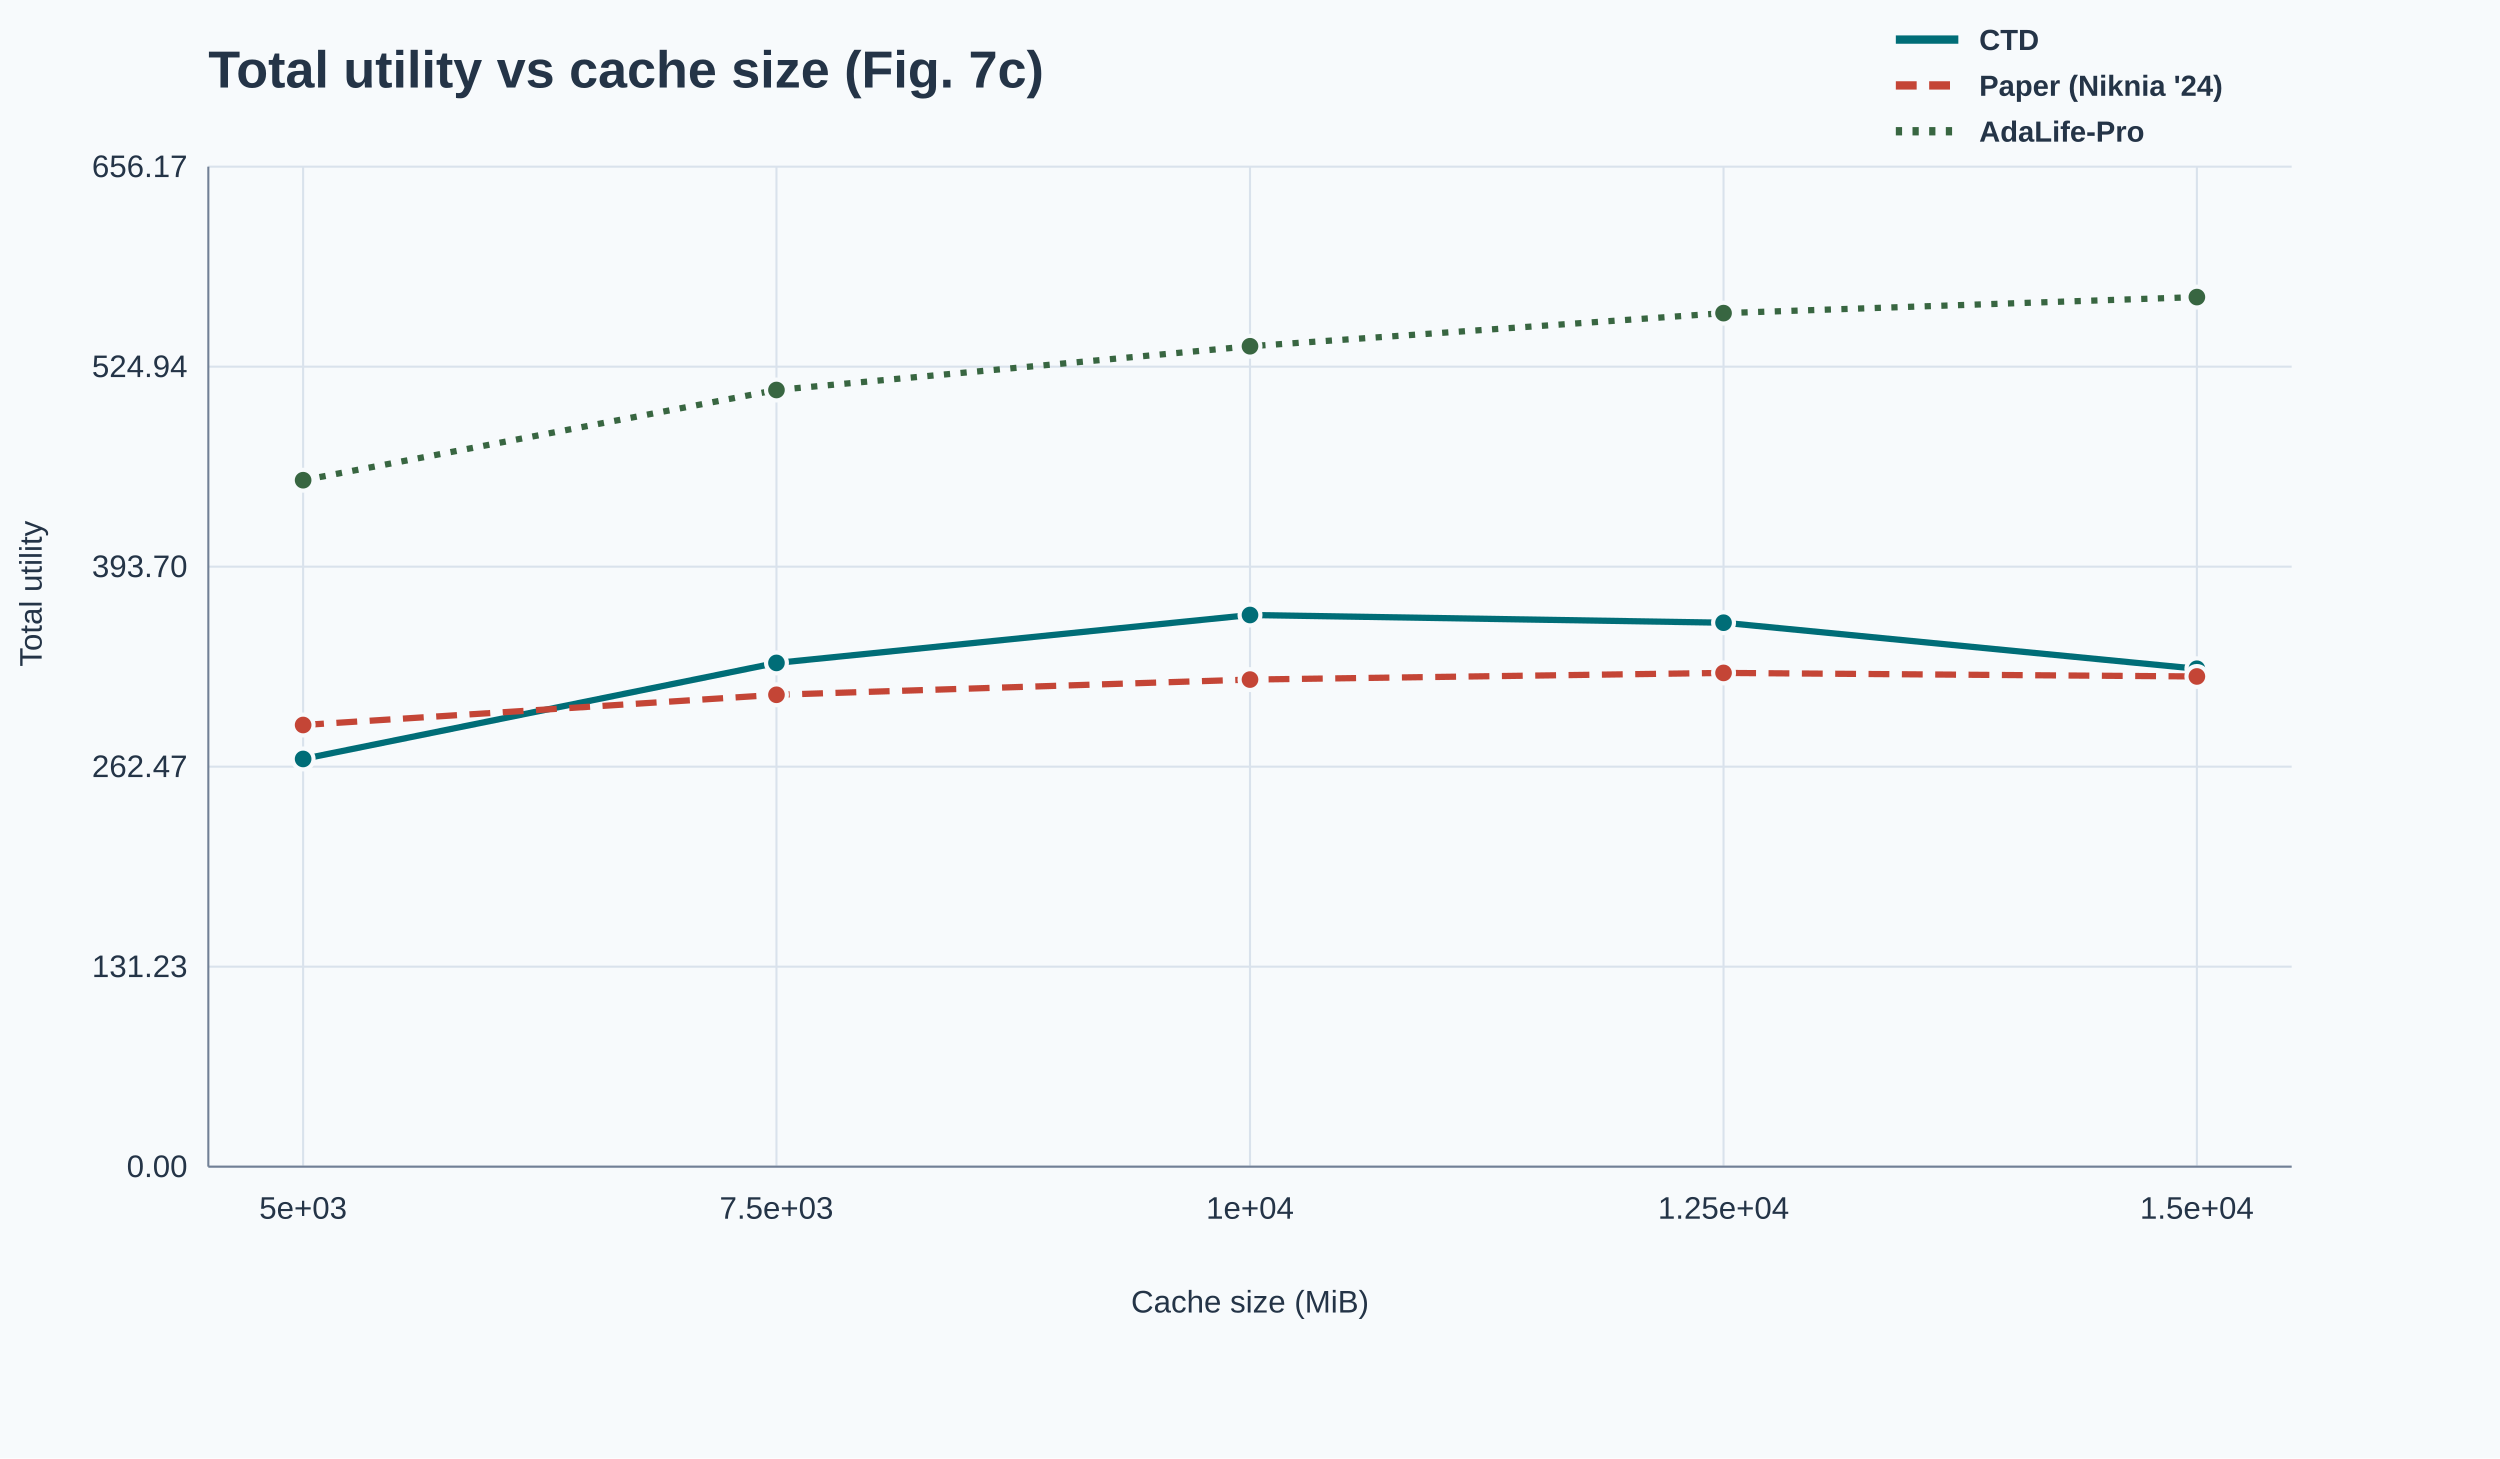
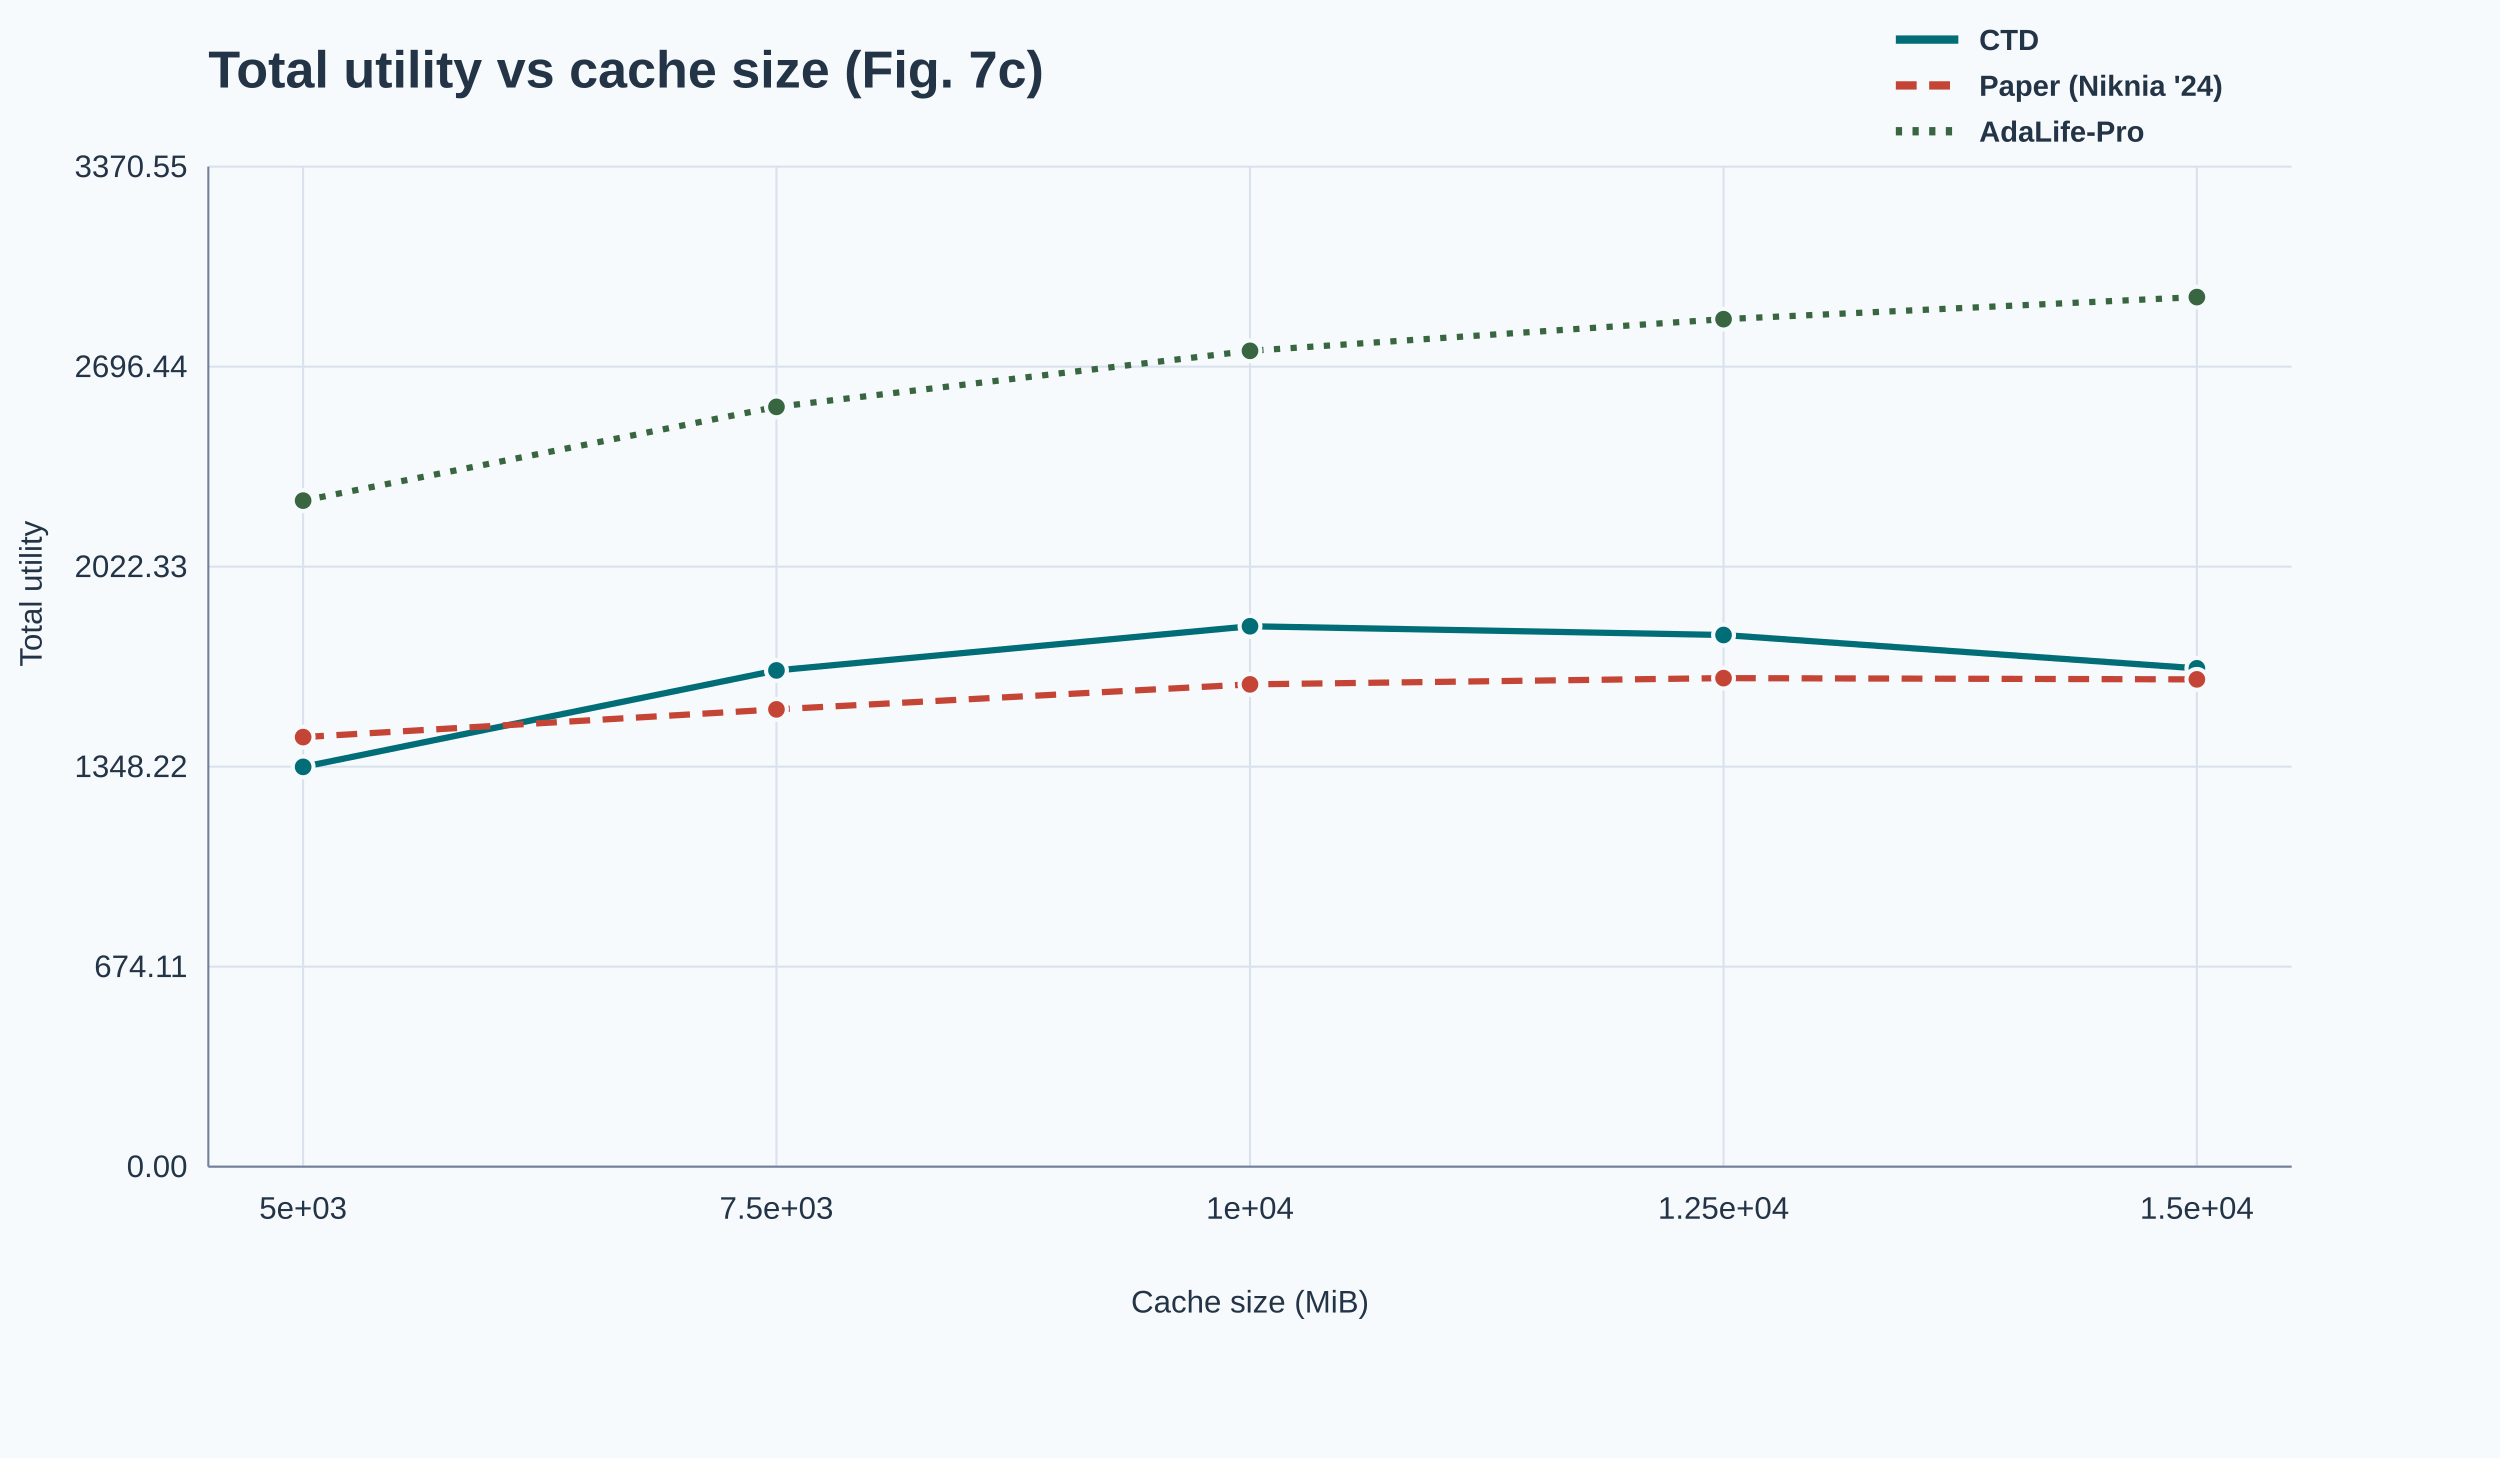
<svg xmlns="http://www.w3.org/2000/svg" width="1200" height="700" viewBox="0 0 1200 700">
  <style>text{font-family:Segoe UI,Arial,sans-serif;fill:#243447}.title{font-size:25px;font-weight:600}.label{font-size:15px}.legend{font-size:14px;font-weight:600}.grid{stroke:#d9e2ec}.axis{stroke:#718096}.line{fill:none;stroke-width:3}.point{stroke:#f7fafc;stroke-width:2}</style>
  <rect width="100%" height="100%" fill="#f7fafc" />
  <text x="100" y="42" class="title">Total utility vs cache size (Fig. 7c)</text>
  <text x="600" y="630" class="label" text-anchor="middle">Cache size (MiB)</text>
  <text x="20" y="320" class="label" transform="rotate(-90 20 320)">Total utility</text>
  <line x1="100" y1="560" x2="1100" y2="560" class="grid" />
  <text x="90" y="565" class="label" text-anchor="end">0.00</text>
  <line x1="100" y1="464" x2="1100" y2="464" class="grid" />
-   <text x="90" y="469" class="label" text-anchor="end">131.23</text>
+   <text x="90" y="469" class="label" text-anchor="end">674.11</text>
  <line x1="100" y1="368" x2="1100" y2="368" class="grid" />
-   <text x="90" y="373" class="label" text-anchor="end">262.47</text>
+   <text x="90" y="373" class="label" text-anchor="end">1348.22</text>
  <line x1="100" y1="272" x2="1100" y2="272" class="grid" />
-   <text x="90" y="277" class="label" text-anchor="end">393.70</text>
+   <text x="90" y="277" class="label" text-anchor="end">2022.33</text>
  <line x1="100" y1="176" x2="1100" y2="176" class="grid" />
-   <text x="90" y="181" class="label" text-anchor="end">524.94</text>
+   <text x="90" y="181" class="label" text-anchor="end">2696.44</text>
  <line x1="100" y1="80" x2="1100" y2="80" class="grid" />
-   <text x="90" y="85" class="label" text-anchor="end">656.17</text>
+   <text x="90" y="85" class="label" text-anchor="end">3370.55</text>
  <line x1="145.5" y1="80" x2="145.5" y2="560" class="grid" />
  <text x="145.5" y="585" class="label" text-anchor="middle">5e+03</text>
  <line x1="372.7" y1="80" x2="372.7" y2="560" class="grid" />
  <text x="372.7" y="585" class="label" text-anchor="middle">7.5e+03</text>
  <line x1="600.0" y1="80" x2="600.0" y2="560" class="grid" />
  <text x="600.0" y="585" class="label" text-anchor="middle">1e+04</text>
  <line x1="827.3" y1="80" x2="827.3" y2="560" class="grid" />
  <text x="827.3" y="585" class="label" text-anchor="middle">1.25e+04</text>
  <line x1="1054.5" y1="80" x2="1054.5" y2="560" class="grid" />
  <text x="1054.5" y="585" class="label" text-anchor="middle">1.5e+04</text>
-   <polyline points="145.5,364.3 372.7,318.2 600.0,295.2 827.3,298.9 1054.5,321.0" class="line" stroke="#006d77" stroke-dasharray="" />
+   <polyline points="145.5,368.1 372.7,321.8 600.0,300.6 827.3,304.8 1054.5,320.8" class="line" stroke="#006d77" stroke-dasharray="" />
  <line x1="910" y1="19" x2="940" y2="19" stroke="#006d77" stroke-width="4" stroke-dasharray="" />
  <text x="950" y="24" class="legend">CTD</text>
-   <circle cx="145.5" cy="364.3" r="5" fill="#006d77" class="point" />
-   <circle cx="372.7" cy="318.2" r="5" fill="#006d77" class="point" />
-   <circle cx="600.0" cy="295.2" r="5" fill="#006d77" class="point" />
-   <circle cx="827.3" cy="298.9" r="5" fill="#006d77" class="point" />
-   <circle cx="1054.5" cy="321.0" r="5" fill="#006d77" class="point" />
-   <polyline points="145.5,348.0 372.7,333.5 600.0,326.2 827.3,323.0 1054.5,324.7" class="line" stroke="#c44536" stroke-dasharray="10 6" />
+   <circle cx="145.5" cy="368.1" r="5" fill="#006d77" class="point" />
+   <circle cx="372.7" cy="321.8" r="5" fill="#006d77" class="point" />
+   <circle cx="600.0" cy="300.6" r="5" fill="#006d77" class="point" />
+   <circle cx="827.3" cy="304.8" r="5" fill="#006d77" class="point" />
+   <circle cx="1054.5" cy="320.8" r="5" fill="#006d77" class="point" />
+   <polyline points="145.5,353.8 372.7,340.5 600.0,328.5 827.3,325.5 1054.5,326.1" class="line" stroke="#c44536" stroke-dasharray="10 6" />
  <line x1="910" y1="41" x2="940" y2="41" stroke="#c44536" stroke-width="4" stroke-dasharray="10 6" />
  <text x="950" y="46" class="legend">Paper (Niknia '24)</text>
-   <circle cx="145.5" cy="348.0" r="5" fill="#c44536" class="point" />
-   <circle cx="372.7" cy="333.5" r="5" fill="#c44536" class="point" />
-   <circle cx="600.0" cy="326.2" r="5" fill="#c44536" class="point" />
-   <circle cx="827.3" cy="323.0" r="5" fill="#c44536" class="point" />
-   <circle cx="1054.5" cy="324.7" r="5" fill="#c44536" class="point" />
-   <polyline points="145.5,230.5 372.7,187.2 600.0,166.2 827.3,150.3 1054.5,142.6" class="line" stroke="#386641" stroke-dasharray="3 5" />
+   <circle cx="145.5" cy="353.8" r="5" fill="#c44536" class="point" />
+   <circle cx="372.7" cy="340.5" r="5" fill="#c44536" class="point" />
+   <circle cx="600.0" cy="328.5" r="5" fill="#c44536" class="point" />
+   <circle cx="827.3" cy="325.5" r="5" fill="#c44536" class="point" />
+   <circle cx="1054.5" cy="326.1" r="5" fill="#c44536" class="point" />
+   <polyline points="145.5,240.3 372.7,195.3 600.0,168.4 827.3,153.2 1054.5,142.6" class="line" stroke="#386641" stroke-dasharray="3 5" />
  <line x1="910" y1="63" x2="940" y2="63" stroke="#386641" stroke-width="4" stroke-dasharray="3 5" />
  <text x="950" y="68" class="legend">AdaLife-Pro</text>
-   <circle cx="145.5" cy="230.5" r="5" fill="#386641" class="point" />
-   <circle cx="372.7" cy="187.2" r="5" fill="#386641" class="point" />
-   <circle cx="600.0" cy="166.2" r="5" fill="#386641" class="point" />
-   <circle cx="827.3" cy="150.3" r="5" fill="#386641" class="point" />
+   <circle cx="145.5" cy="240.3" r="5" fill="#386641" class="point" />
+   <circle cx="372.7" cy="195.3" r="5" fill="#386641" class="point" />
+   <circle cx="600.0" cy="168.4" r="5" fill="#386641" class="point" />
+   <circle cx="827.3" cy="153.2" r="5" fill="#386641" class="point" />
  <circle cx="1054.5" cy="142.6" r="5" fill="#386641" class="point" />
  <line x1="100" y1="80" x2="100" y2="560" class="axis" />
  <line x1="100" y1="560" x2="1100" y2="560" class="axis" />
</svg>
